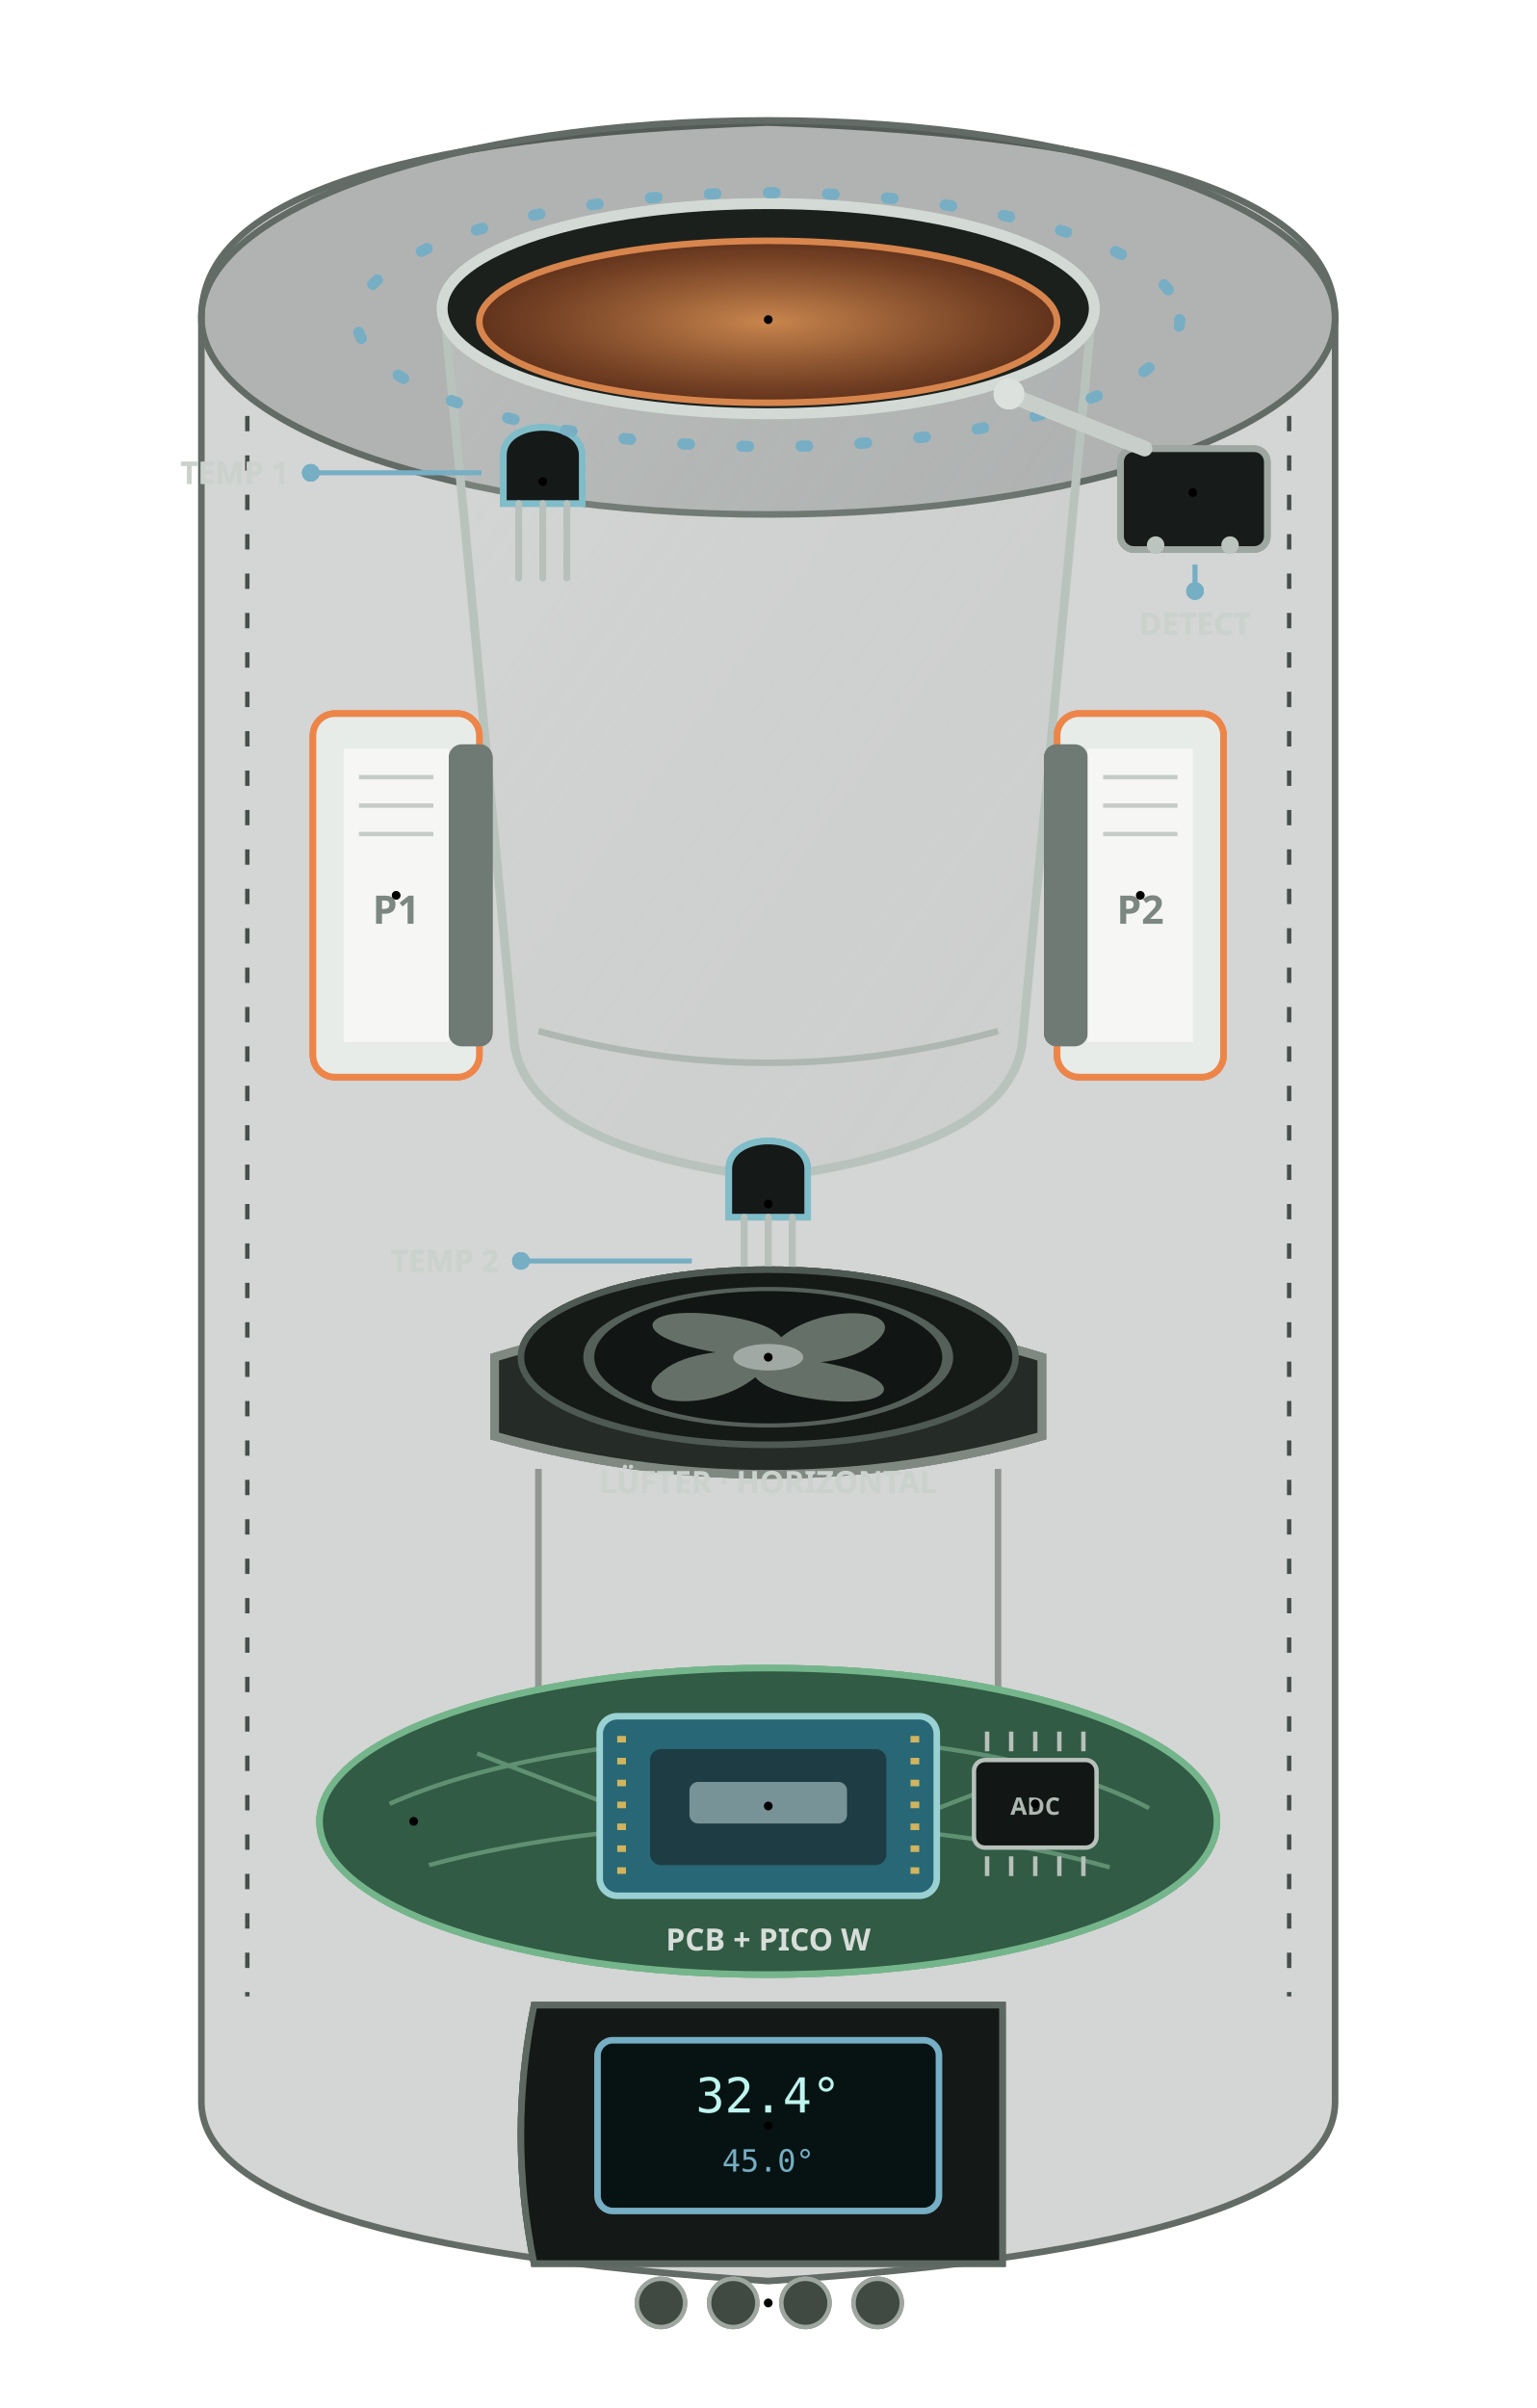
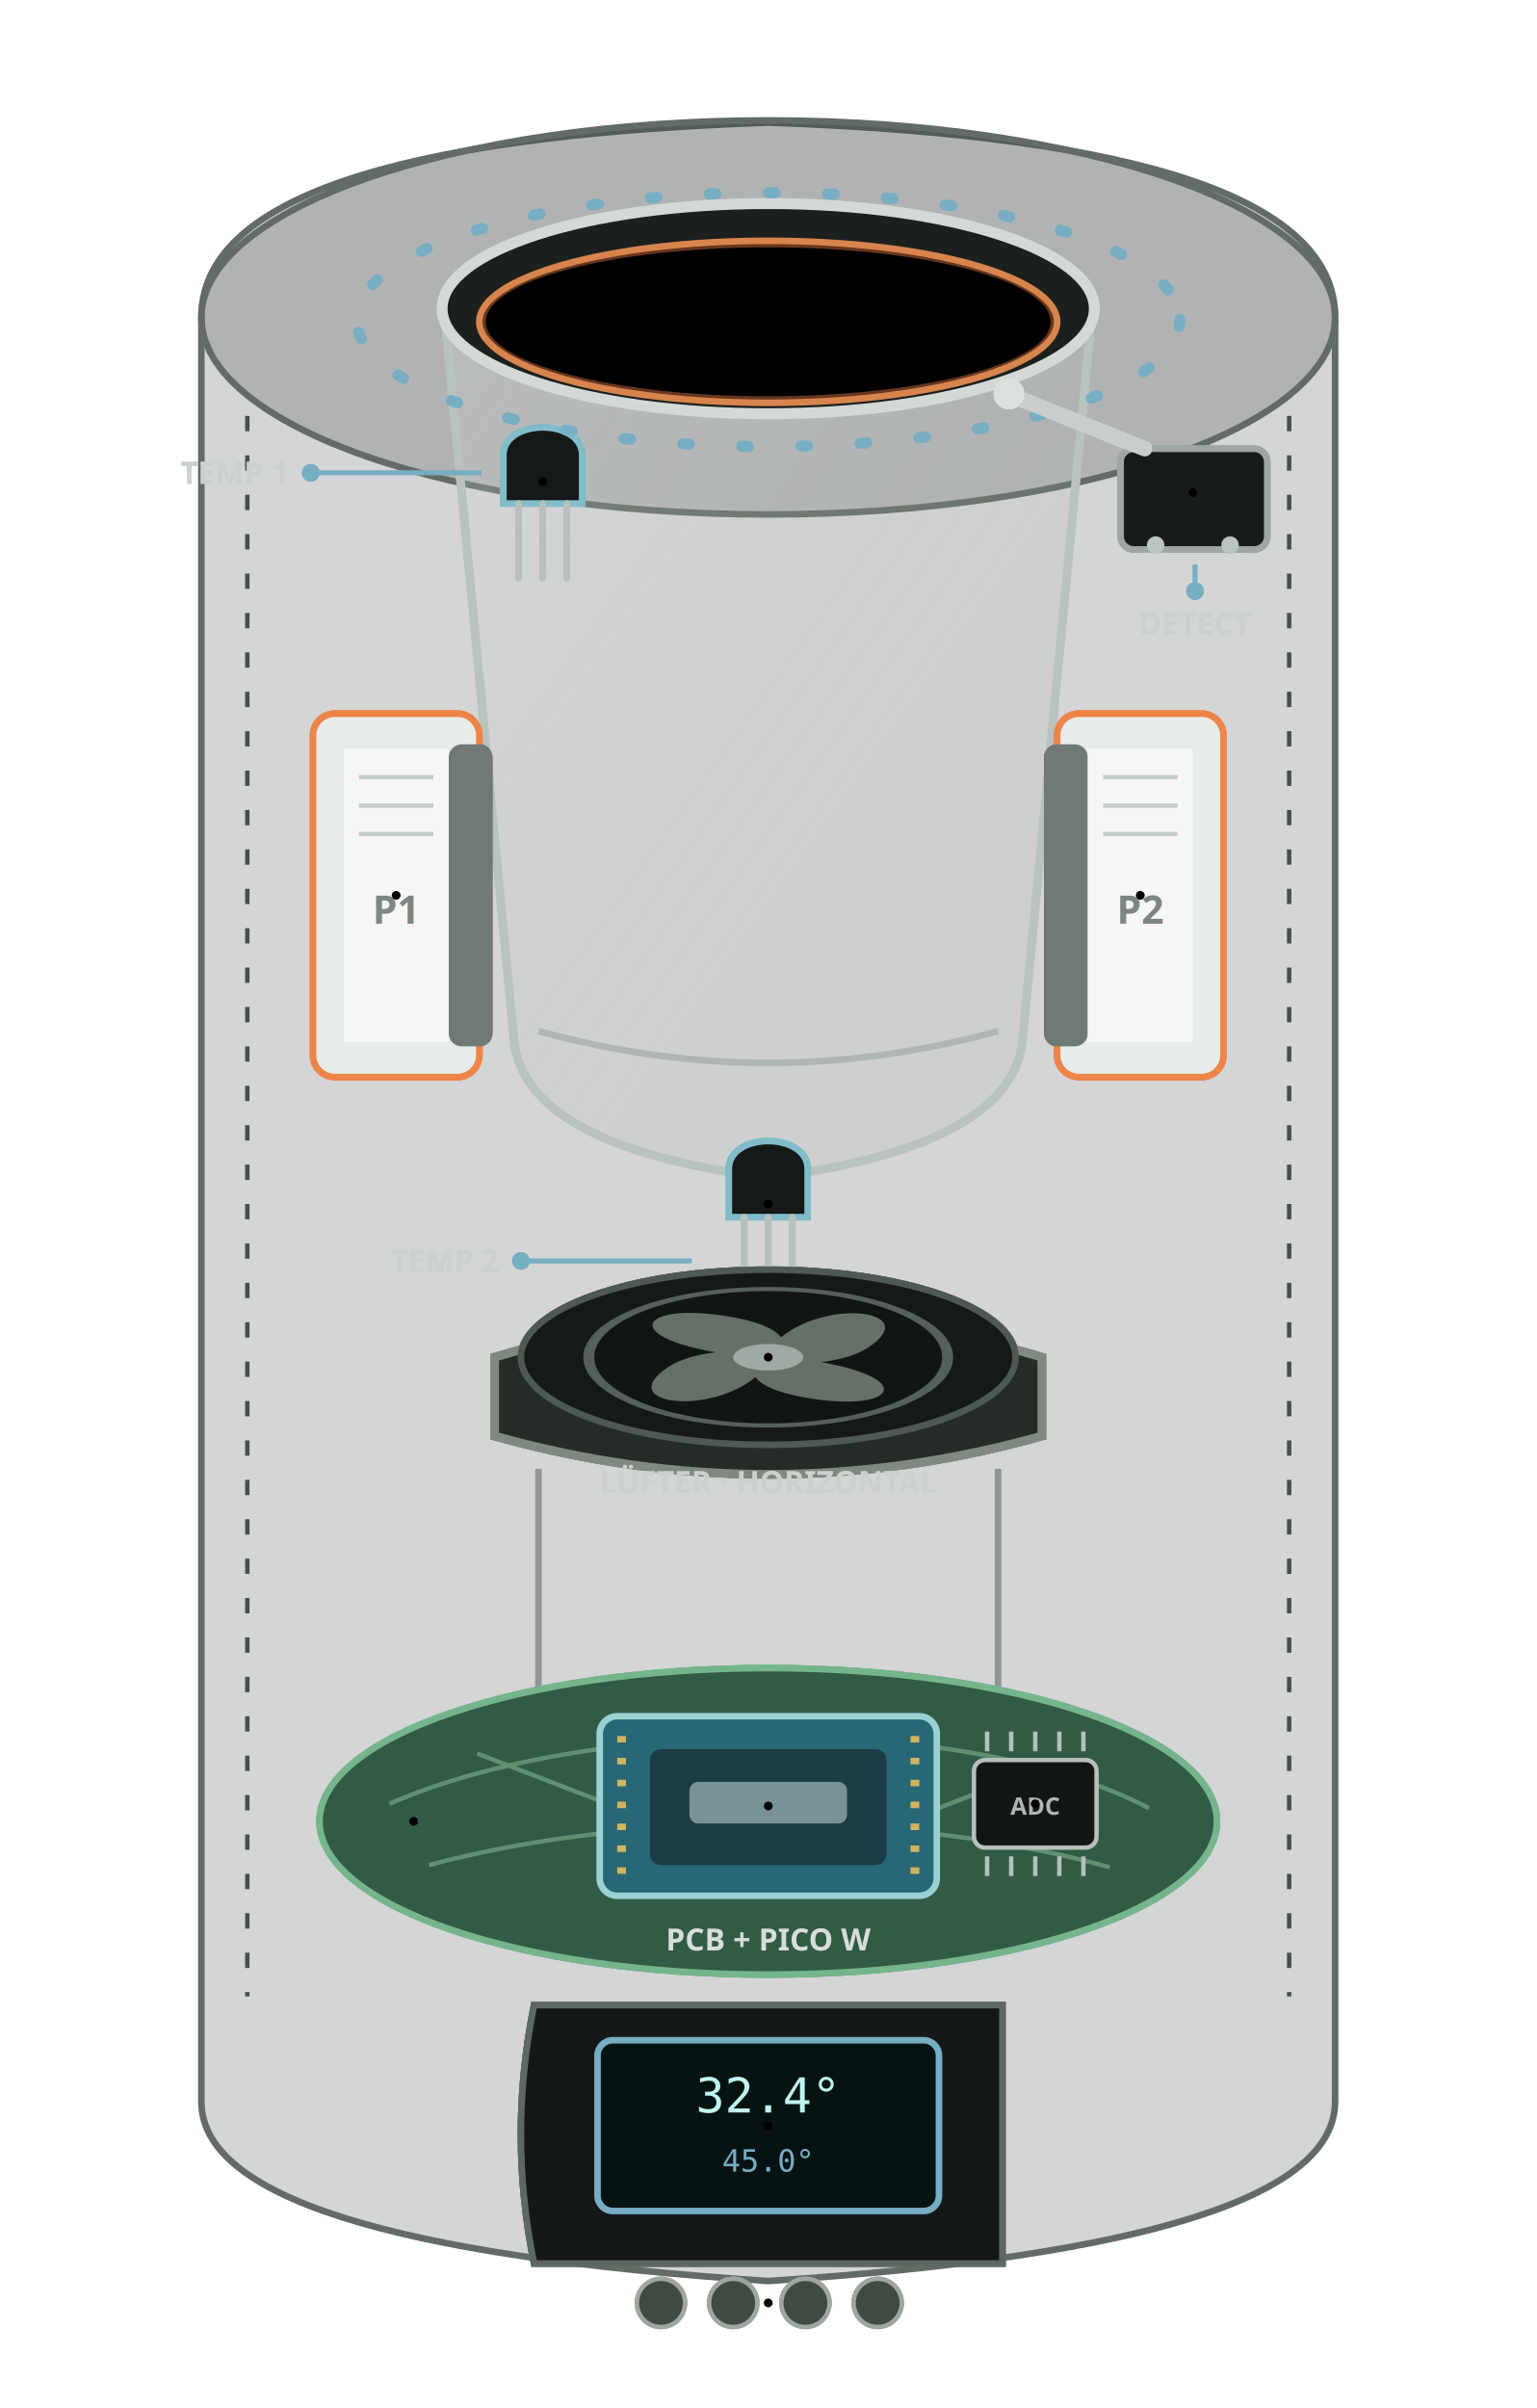
<svg xmlns="http://www.w3.org/2000/svg" class="product-illustration product-v2-illustration product-v2-cutaway product-step-render simple-cutaway" id="productV2Cutaway" viewBox="0 0 702 1100" role="img" aria-labelledby="productCutTitle productCutDescription">
  <style>
  .simple-cutaway .step-hotspot{fill:transparent;stroke:transparent;stroke-width:8}
  .simple-cutaway .component-part.focused .part-solid{filter:drop-shadow(0 0 9px #ed8549);opacity:1}
 </style>
  <defs>
    <linearGradient id="simpleCup" x1="0" y1="0" x2="1" y2="1">
      <stop stop-color="#dbe2dd" stop-opacity=".22" />
      <stop offset="1" stop-color="#829089" stop-opacity=".07" />
    </linearGradient>
    <radialGradient id="simpleDrink">
      <stop stop-color="#ef9c58" stop-opacity=".82" />
      <stop offset="1" stop-color="#7d391b" stop-opacity=".72" />
    </radialGradient>
    <g id="simple-rgb">
      <ellipse cx="351" cy="146" rx="188" ry="58" fill="none" stroke="#76aec4" stroke-width="5" stroke-dasharray="3 24" stroke-linecap="round" opacity=".86" />
    </g>
    <g id="simple-peltier-left">
      <rect x="143" y="326" width="76" height="166" rx="10" fill="#e7ece8" stroke="#ed8549" stroke-width="3" />
      <rect x="205" y="340" width="20" height="138" rx="6" fill="#707a74" />
      <path d="M157 342h48v134h-48z" fill="#f6f7f4" />
      <path d="M164 355h34M164 368h34M164 381h34" fill="none" stroke="#c5ccc7" stroke-width="2" />
      <text x="181" y="422" text-anchor="middle" fill="#7d8781" font-family="Segoe UI, sans-serif" font-size="18" font-weight="800">P1</text>
    </g>
    <g id="simple-peltier-right">
      <rect x="483" y="326" width="76" height="166" rx="10" fill="#e7ece8" stroke="#ed8549" stroke-width="3" />
      <rect x="477" y="340" width="20" height="138" rx="6" fill="#707a74" />
      <path d="M497 342h48v134h-48z" fill="#f6f7f4" />
      <path d="M504 355h34M504 368h34M504 381h34" fill="none" stroke="#c5ccc7" stroke-width="2" />
      <text x="521" y="422" text-anchor="middle" fill="#7d8781" font-family="Segoe UI, sans-serif" font-size="18" font-weight="800">P2</text>
    </g>
    <g id="simple-temp1">
      <path d="M230 230v-22c0-17 36-17 36 0v22Z" fill="#151918" stroke="#80bdc9" stroke-width="3" />
      <path d="M237 230v34M248 230v34M259 230v34" stroke="#b8c0bb" stroke-width="3" stroke-linecap="round" />
      <path d="M142 216h78" fill="none" stroke="#76aec4" stroke-width="2" />
      <circle cx="142" cy="216" r="4" fill="#76aec4" />
      <text x="132" y="221" text-anchor="end" fill="#cbd2cd" font-family="Segoe UI, sans-serif" font-size="14" font-weight="700">TEMP 1</text>
    </g>
    <g id="simple-temp2">
      <path d="M333 556v-22c0-17 36-17 36 0v22Z" fill="#151918" stroke="#80bdc9" stroke-width="3" />
      <path d="M340 556v34M351 556v34M362 556v34" stroke="#b8c0bb" stroke-width="3" stroke-linecap="round" />
      <path d="M316 576h-78" fill="none" stroke="#76aec4" stroke-width="2" />
      <circle cx="238" cy="576" r="4" fill="#76aec4" />
      <text x="228" y="581" text-anchor="end" fill="#cbd2cd" font-family="Segoe UI, sans-serif" font-size="14" font-weight="700">TEMP 2</text>
    </g>
    <g id="simple-switch">
      <rect x="512" y="205" width="67" height="46" rx="6" fill="#171b19" stroke="#9ea7a1" stroke-width="3" />
      <circle cx="528" cy="249" r="4" fill="#bcc4bf" />
      <circle cx="562" cy="249" r="4" fill="#bcc4bf" />
      <path d="M523 205L463 181" fill="none" stroke="#c8cec9" stroke-width="7" stroke-linecap="round" />
      <circle cx="461" cy="180" r="7" fill="#dce1dd" />
      <path d="M546 258v12" fill="none" stroke="#76aec4" stroke-width="2" />
      <circle cx="546" cy="270" r="4" fill="#76aec4" />
      <text x="546" y="290" text-anchor="middle" fill="#cbd2cd" font-family="Segoe UI, sans-serif" font-size="14" font-weight="700">DETECT</text>
    </g>
    <g id="simple-fan">
      <path d="M226 620Q351 582 476 620v36Q351 691 226 656Z" fill="#252b27" stroke="#7f8982" stroke-width="4" />
      <ellipse cx="351" cy="620" rx="113" ry="40" fill="#151a17" stroke="#4f5953" stroke-width="3" />
      <g transform="translate(351 620) scale(1 .38)">
        <circle r="82" fill="#111513" stroke="#56605a" stroke-width="5" />
        <g class="fan-rotor" fill="#657069">
          <path d="M0-8C18-72 70-61 48-16 37 7 18 9 0 8Z" />
          <path d="M0-8C18-72 70-61 48-16 37 7 18 9 0 8Z" transform="rotate(90)" />
          <path d="M0-8C18-72 70-61 48-16 37 7 18 9 0 8Z" transform="rotate(180)" />
          <path d="M0-8C18-72 70-61 48-16 37 7 18 9 0 8Z" transform="rotate(270)" />
        </g>
        <circle r="16" fill="#a0a9a3" />
      </g>
      <text x="351" y="682" text-anchor="middle" fill="#cbd2cd" font-family="Segoe UI, sans-serif" font-size="14" font-weight="700">LÜFTER · HORIZONTAL</text>
    </g>
    <g id="simple-pcb">
      <ellipse cx="351" cy="832" rx="205" ry="70" fill="#315b44" stroke="#75b58b" stroke-width="3" />
      <path d="M178 824c88-39 261-43 347 2M196 852c93-25 218-25 311 1M218 801l57 22m208-18-57 22" fill="none" stroke="#8fc6a0" stroke-width="2" opacity=".5" />
      <rect x="274" y="784" width="154" height="82" rx="8" fill="#286775" stroke="#9ad1d3" stroke-width="3" />
      <rect x="297" y="799" width="108" height="53" rx="5" fill="#1e3c43" />
      <path d="M284 793v64M418 793v64" stroke="#d0b45f" stroke-width="4" stroke-dasharray="3 7" />
      <rect x="315" y="814" width="72" height="19" rx="4" fill="#789397" />
      <text x="351" y="891" text-anchor="middle" fill="#d7ddd8" font-family="Segoe UI, sans-serif" font-size="14" font-weight="700">PCB + PICO W</text>
    </g>
    <g id="simple-current">
      <rect x="445" y="804" width="56" height="40" rx="5" fill="#121715" stroke="#b7c0ba" stroke-width="2" />
      <path d="M451 800v-9m11 9v-9m11 9v-9m11 9v-9m11 9v-9M451 848v9m11-9v9m11-9v9m11-9v9m11-9v9" stroke="#b7c0ba" stroke-width="2" />
      <text x="473" y="829" text-anchor="middle" fill="#aeb8b1" font-family="Segoe UI, sans-serif" font-size="11" font-weight="700">ADC</text>
    </g>
    <g id="simple-oled">
      <path d="M244 916h214v118H244Q232 975 244 916Z" fill="#141917" stroke="#5e6862" stroke-width="3" />
      <rect x="273" y="932" width="156" height="78" rx="7" fill="#071313" stroke="#76aec4" stroke-width="3" />
      <text x="351" y="965" text-anchor="middle" fill="#bff5ef" font-family="monospace" font-size="22">32.4°</text>
      <text x="351" y="992" text-anchor="middle" fill="#76aec4" font-family="monospace" font-size="14">45.0°</text>
    </g>
    <g id="simple-buttons">
      <g fill="#414943" stroke="#9da69f" stroke-width="2">
        <circle cx="302" cy="1052" r="11" />
        <circle cx="335" cy="1052" r="11" />
        <circle cx="368" cy="1052" r="11" />
        <circle cx="401" cy="1052" r="11" />
      </g>
    </g>
    <g id="simple-light">
      <path d="M172 817a17 17 0 0 1 34 0v23h-34Z" fill="#d4dfba" fill-opacity=".8" stroke="#c8d276" stroke-width="3" />
      <path d="M183 840v25M196 840v25" stroke="#b8c0bb" stroke-width="3" stroke-linecap="round" />
      <path d="M180 866h30" stroke="#75b58b" stroke-width="3" />
      <text x="217" y="841" fill="#cbd2cd" font-family="Segoe UI, sans-serif" font-size="14" font-weight="700">LIGHT</text>
    </g>
  </defs>
  <g class="cutaway-base">
    <path d="M92 145Q92 65 351 56Q610 65 610 145V960Q610 1025 351 1042Q92 1025 92 960Z" fill="#161a18" fill-opacity=".18" stroke="#626b65" stroke-width="3" />
    <ellipse cx="351" cy="145" rx="259" ry="90" fill="#161a18" fill-opacity=".18" stroke="#626b65" stroke-width="3" />
    <path d="M113 190v722M589 190v722" fill="none" stroke="#46504a" stroke-width="2" stroke-dasharray="7 11" />
    <path d="M203 142Q351 94 499 142L467 477Q460 524 351 538Q242 524 235 477Z" fill="url(#simpleCup)" stroke="#b9c3bd" stroke-width="4" />
    <ellipse cx="351" cy="141" rx="149" ry="48" fill="#1b201d" stroke="#d3dad5" stroke-width="5" />
    <ellipse cx="351" cy="147" rx="132" ry="37" fill="url(#simpleDrink)" stroke="#d7854d" stroke-width="3" />
+     <ellipse class="cutaway-cup-state-tint" cx="351" cy="147" rx="129" ry="34" />
    <path d="M246 471Q351 500 456 471" fill="none" stroke="#aeb7b1" stroke-width="3" />
    <path d="M246 671v104M456 671v104" fill="none" stroke="#59635d" stroke-width="3" opacity=".55" />
    <g class="component-part" data-part="rgb" data-focus="rgb" tabindex="0" role="button" aria-label="RGB-Statusring auswählen">
      <use class="part-solid" href="#simple-rgb" />
      <ellipse class="step-hotspot" cx="351" cy="146" rx="205" ry="72" />
    </g>
    <g class="component-part" data-part="peltier1" data-focus="peltier1" tabindex="0" role="button" aria-label="Peltier-Heizung 1 auswählen">
      <use class="part-solid" href="#simple-peltier-left" />
      <rect class="step-hotspot" x="133" y="316" width="102" height="190" rx="16" />
    </g>
    <g class="component-part" data-part="peltier2" data-focus="peltier2" tabindex="0" role="button" aria-label="Peltier-Heizung 2 auswählen">
      <use class="part-solid" href="#simple-peltier-right" />
      <rect class="step-hotspot" x="467" y="316" width="102" height="190" rx="16" />
    </g>
    <g class="component-part" data-part="temp1" data-focus="temp1" tabindex="0" role="button" aria-label="TMP36 Sensor 1 auswählen">
      <use class="part-solid" href="#simple-temp1" />
      <rect class="step-hotspot" x="122" y="185" width="155" height="90" rx="15" />
    </g>
    <g class="component-part" data-part="temp2" data-focus="temp2" tabindex="0" role="button" aria-label="TMP36 Sensor 2 auswählen">
      <use class="part-solid" href="#simple-temp2" />
      <rect class="step-hotspot" x="220" y="510" width="165" height="90" rx="15" />
    </g>
    <g class="component-part" data-part="cup" data-focus="cup" tabindex="0" role="button" aria-label="Seitlichen Becherschalter auswählen">
      <use class="part-solid" href="#simple-switch" />
      <rect class="step-hotspot" x="448" y="155" width="150" height="150" rx="15" />
    </g>
    <g class="component-part" data-part="fan" data-focus="fan" tabindex="0" role="button" aria-label="Lüfter auswählen">
      <use class="part-solid" href="#simple-fan" />
      <rect class="step-hotspot" x="214" y="574" width="274" height="125" rx="28" />
    </g>
    <g class="component-part" data-part="pico" data-focus="pico" tabindex="0" role="button" aria-label="Hauptplatine mit Raspberry Pi Pico W auswählen">
      <use class="part-solid" href="#simple-pcb" />
      <ellipse class="step-hotspot" cx="351" cy="832" rx="220" ry="88" />
    </g>
    <g class="component-part" data-part="current1" data-focus="current1" tabindex="0" role="button" aria-label="TLA2024 und Strommessung auswählen">
      <use class="part-solid" href="#simple-current" />
      <rect class="step-hotspot" x="432" y="778" width="82" height="95" rx="12" />
    </g>
    <g class="component-part" data-part="oled" data-focus="oled" tabindex="0" role="button" aria-label="OLED auswählen">
      <use class="part-solid" href="#simple-oled" />
      <rect class="step-hotspot" x="228" y="906" width="246" height="136" rx="15" />
    </g>
    <g class="component-part" data-part="buttons" data-focus="buttons" tabindex="0" role="button" aria-label="Vier Bedientaster auswählen">
      <use class="part-solid" href="#simple-buttons" />
      <rect class="step-hotspot" x="285" y="1033" width="134" height="40" rx="15" />
    </g>
    <g class="component-part" data-part="light" data-focus="light" tabindex="0" role="button" aria-label="Lichtsensor auswählen">
      <use class="part-solid" href="#simple-light" />
      <rect class="step-hotspot" x="154" y="790" width="105" height="92" rx="15" />
    </g>
  </g>
  <g class="mode-reveals" aria-hidden="true">
    <use class="mode-slice" data-mode-slice="thermal" href="#simple-peltier-left" />
    <use class="mode-slice" data-mode-slice="thermal" href="#simple-peltier-right" />
    <use class="mode-slice" data-mode-slice="thermal" href="#simple-fan" />
    <use class="mode-slice" data-mode-slice="sensors" href="#simple-temp1" />
    <use class="mode-slice" data-mode-slice="sensors" href="#simple-temp2" />
    <use class="mode-slice" data-mode-slice="sensors" href="#simple-switch" />
    <use class="mode-slice" data-mode-slice="sensors" href="#simple-light" />
    <use class="mode-slice" data-mode-slice="electronics" href="#simple-pcb" />
    <use class="mode-slice" data-mode-slice="electronics" href="#simple-current" />
    <use class="mode-slice" data-mode-slice="electronics" href="#simple-oled" />
    <use class="mode-slice" data-mode-slice="electronics" href="#simple-buttons" />
  </g>
  <g class="focus-reveals" aria-hidden="true">
    <use class="focus-slice" data-focus-slice="temp1" href="#simple-temp1" />
    <use class="focus-slice" data-focus-slice="temp2" href="#simple-temp2" />
    <use class="focus-slice" data-focus-slice="peltier1" href="#simple-peltier-left" />
    <use class="focus-slice" data-focus-slice="peltier2" href="#simple-peltier-right" />
    <use class="focus-slice" data-focus-slice="fan" href="#simple-fan" />
    <use class="focus-slice" data-focus-slice="oled" href="#simple-oled" />
    <use class="focus-slice" data-focus-slice="buttons" href="#simple-buttons" />
    <use class="focus-slice" data-focus-slice="rgb" href="#simple-rgb" />
    <use class="focus-slice" data-focus-slice="light" href="#simple-light" />
    <use class="focus-slice" data-focus-slice="cup" href="#simple-switch" />
    <use class="focus-slice" data-focus-slice="pico" href="#simple-pcb" />
    <use class="focus-slice" data-focus-slice="current1" href="#simple-current" />
  </g>
  <g class="mode-markers" fill="none" vector-effect="non-scaling-stroke" aria-hidden="true">
    <rect class="mode-marker marker-thermal" data-mode-marker="thermal" x="133" y="316" width="102" height="190" rx="16" />
    <rect class="mode-marker marker-thermal" data-mode-marker="thermal" x="467" y="316" width="102" height="190" rx="16" />
    <rect class="mode-marker marker-thermal" data-mode-marker="thermal" x="214" y="574" width="274" height="125" rx="28" />
    <rect class="mode-marker marker-sensors" data-mode-marker="sensors" x="122" y="185" width="155" height="90" rx="15" />
    <rect class="mode-marker marker-sensors" data-mode-marker="sensors" x="220" y="510" width="165" height="90" rx="15" />
    <rect class="mode-marker marker-sensors" data-mode-marker="sensors" x="448" y="155" width="150" height="150" rx="15" />
    <rect class="mode-marker marker-sensors" data-mode-marker="sensors" x="154" y="790" width="105" height="92" rx="15" />
    <ellipse class="mode-marker marker-electronics" data-mode-marker="electronics" cx="351" cy="832" rx="220" ry="88" />
    <rect class="mode-marker marker-electronics" data-mode-marker="electronics" x="228" y="906" width="246" height="167" rx="15" />
  </g>
  <g class="callout-anchors" aria-hidden="true">
    <circle data-callout-anchor="temp1" cx="248" cy="220" r="2" />
    <circle data-callout-anchor="temp2" cx="351" cy="550" r="2" />
    <circle data-callout-anchor="peltier1" cx="181" cy="409" r="2" />
    <circle data-callout-anchor="peltier2" cx="521" cy="409" r="2" />
    <circle data-callout-anchor="fan" cx="351" cy="620" r="2" />
    <circle data-callout-anchor="oled" cx="351" cy="971" r="2" />
    <circle data-callout-anchor="buttons" cx="351" cy="1052" r="2" />
    <circle data-callout-anchor="rgb" cx="351" cy="146" r="2" />
    <circle data-callout-anchor="light" cx="189" cy="832" r="2" />
    <circle data-callout-anchor="cup" cx="545" cy="225" r="2" />
    <circle data-callout-anchor="pico" cx="351" cy="825" r="2" />
    <circle data-callout-anchor="current1" cx="473" cy="824" r="2" />
  </g>
</svg>
